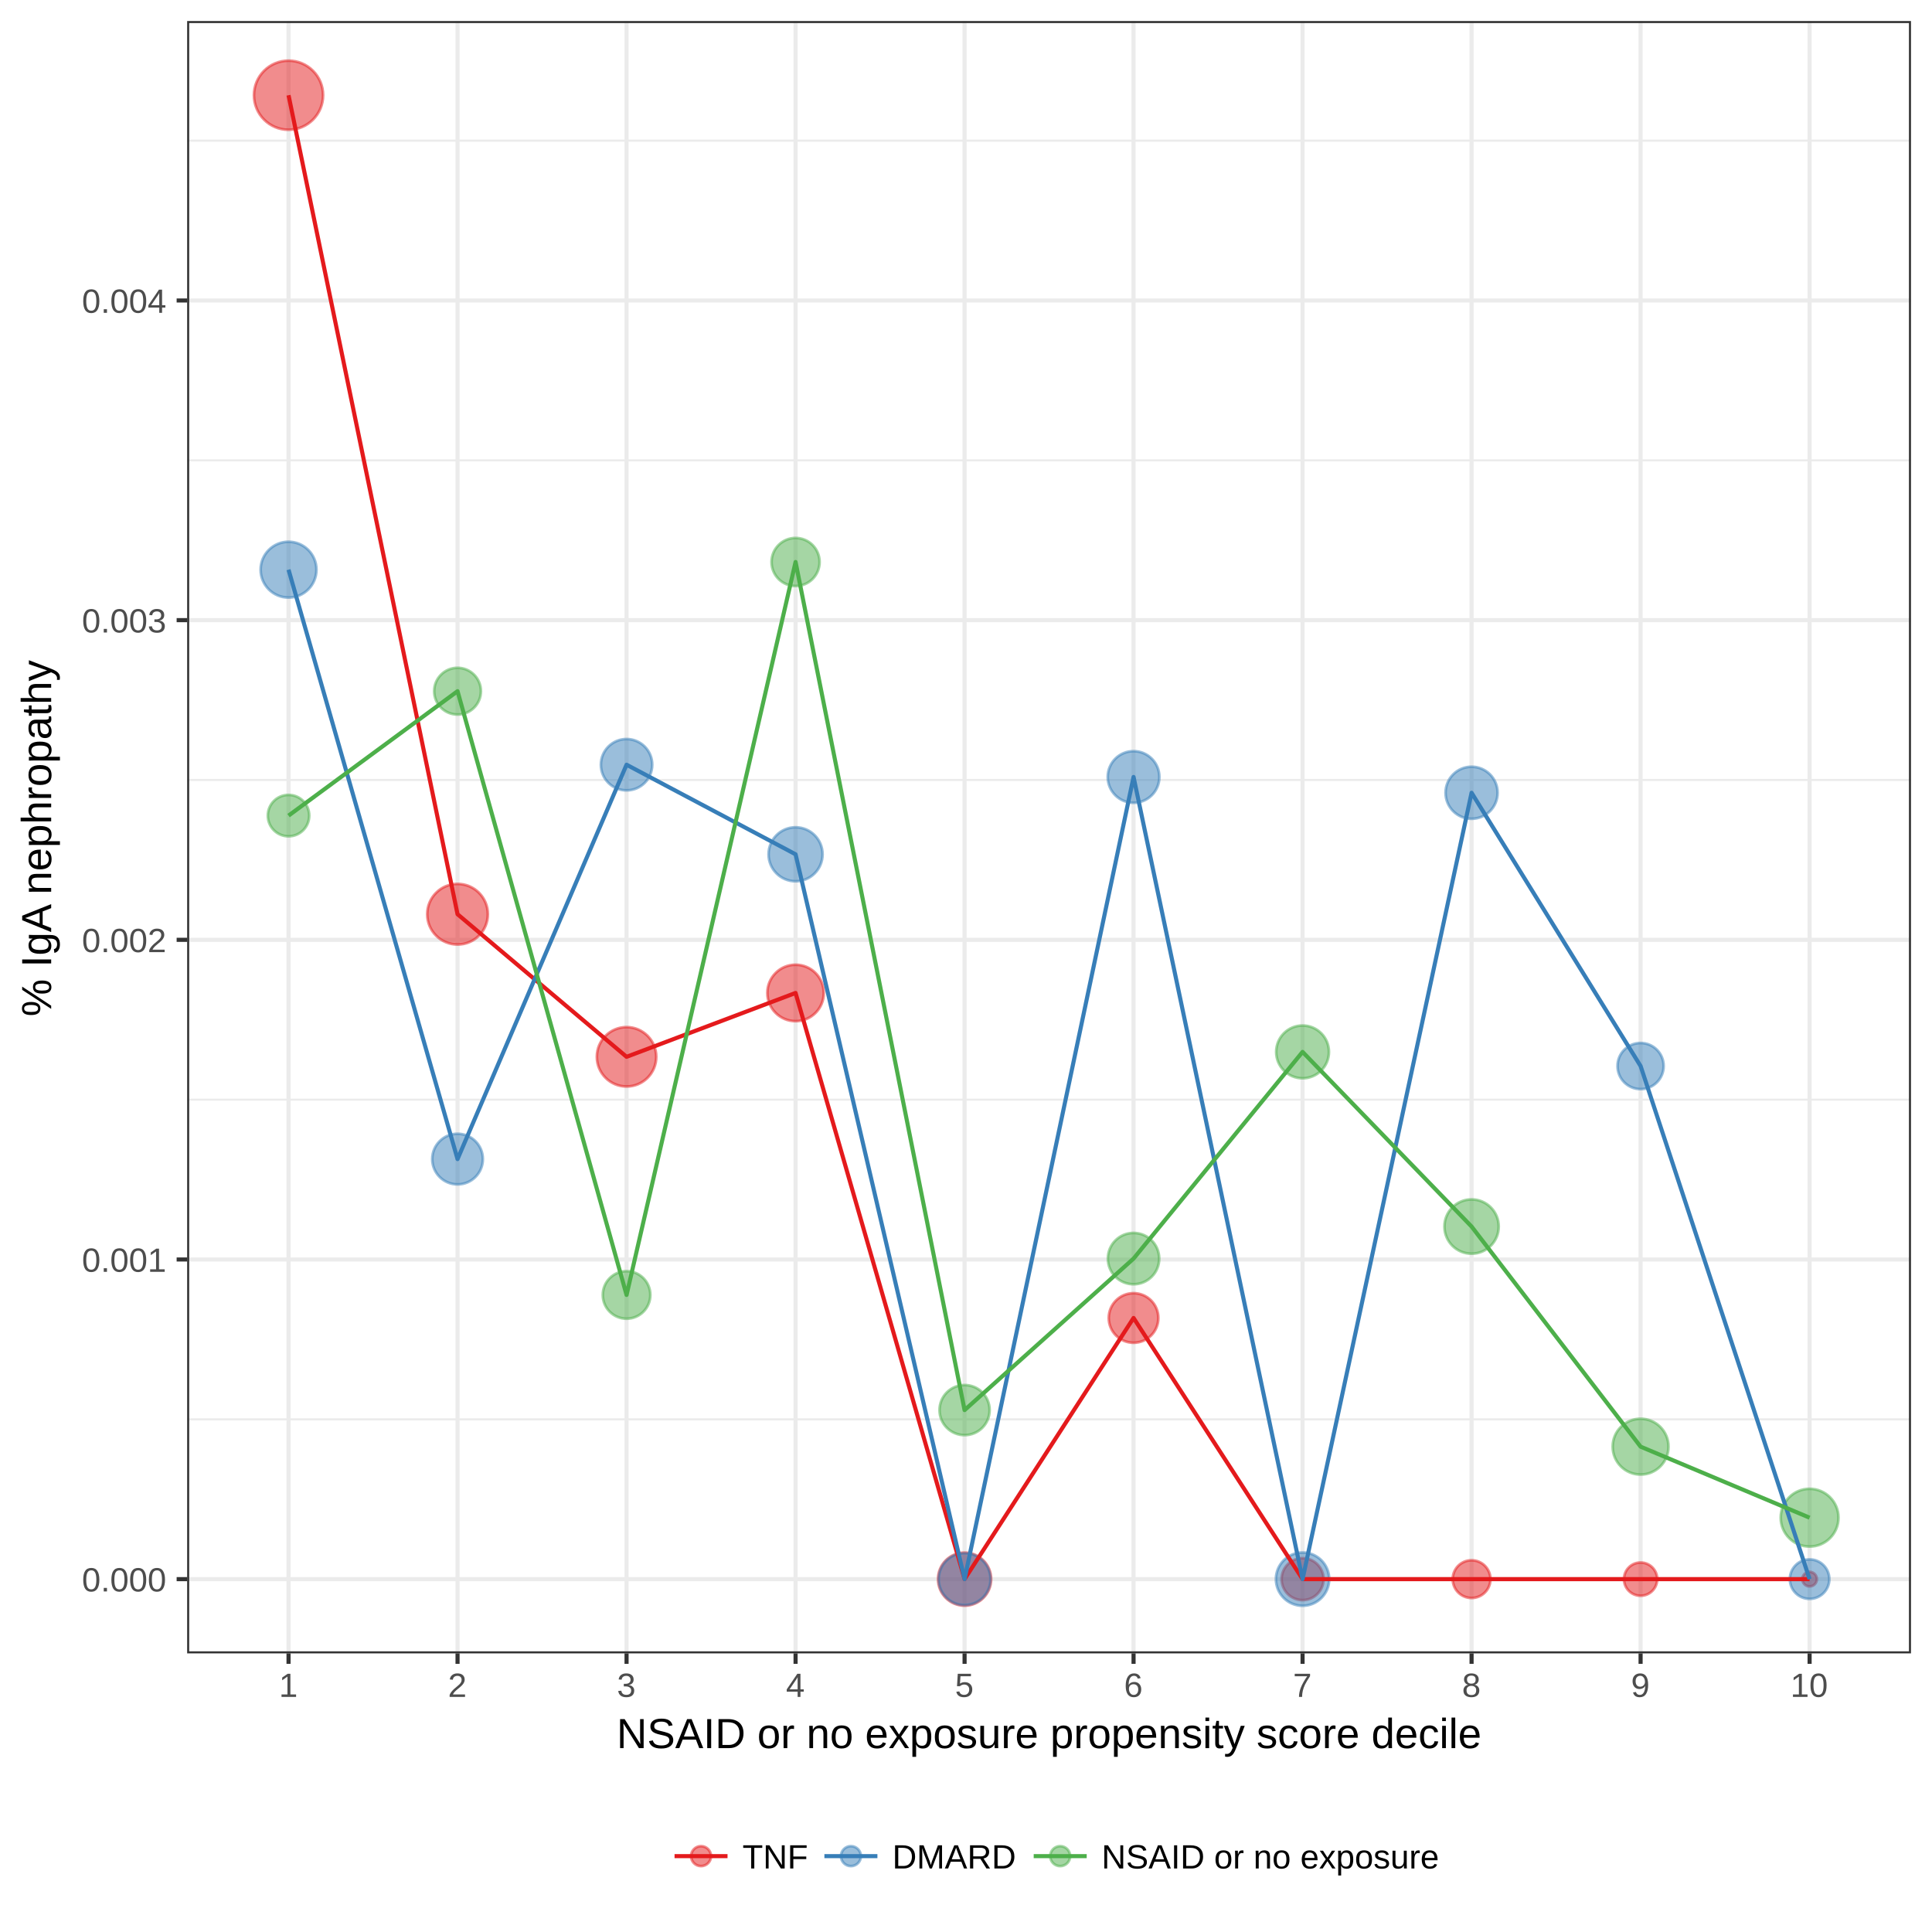
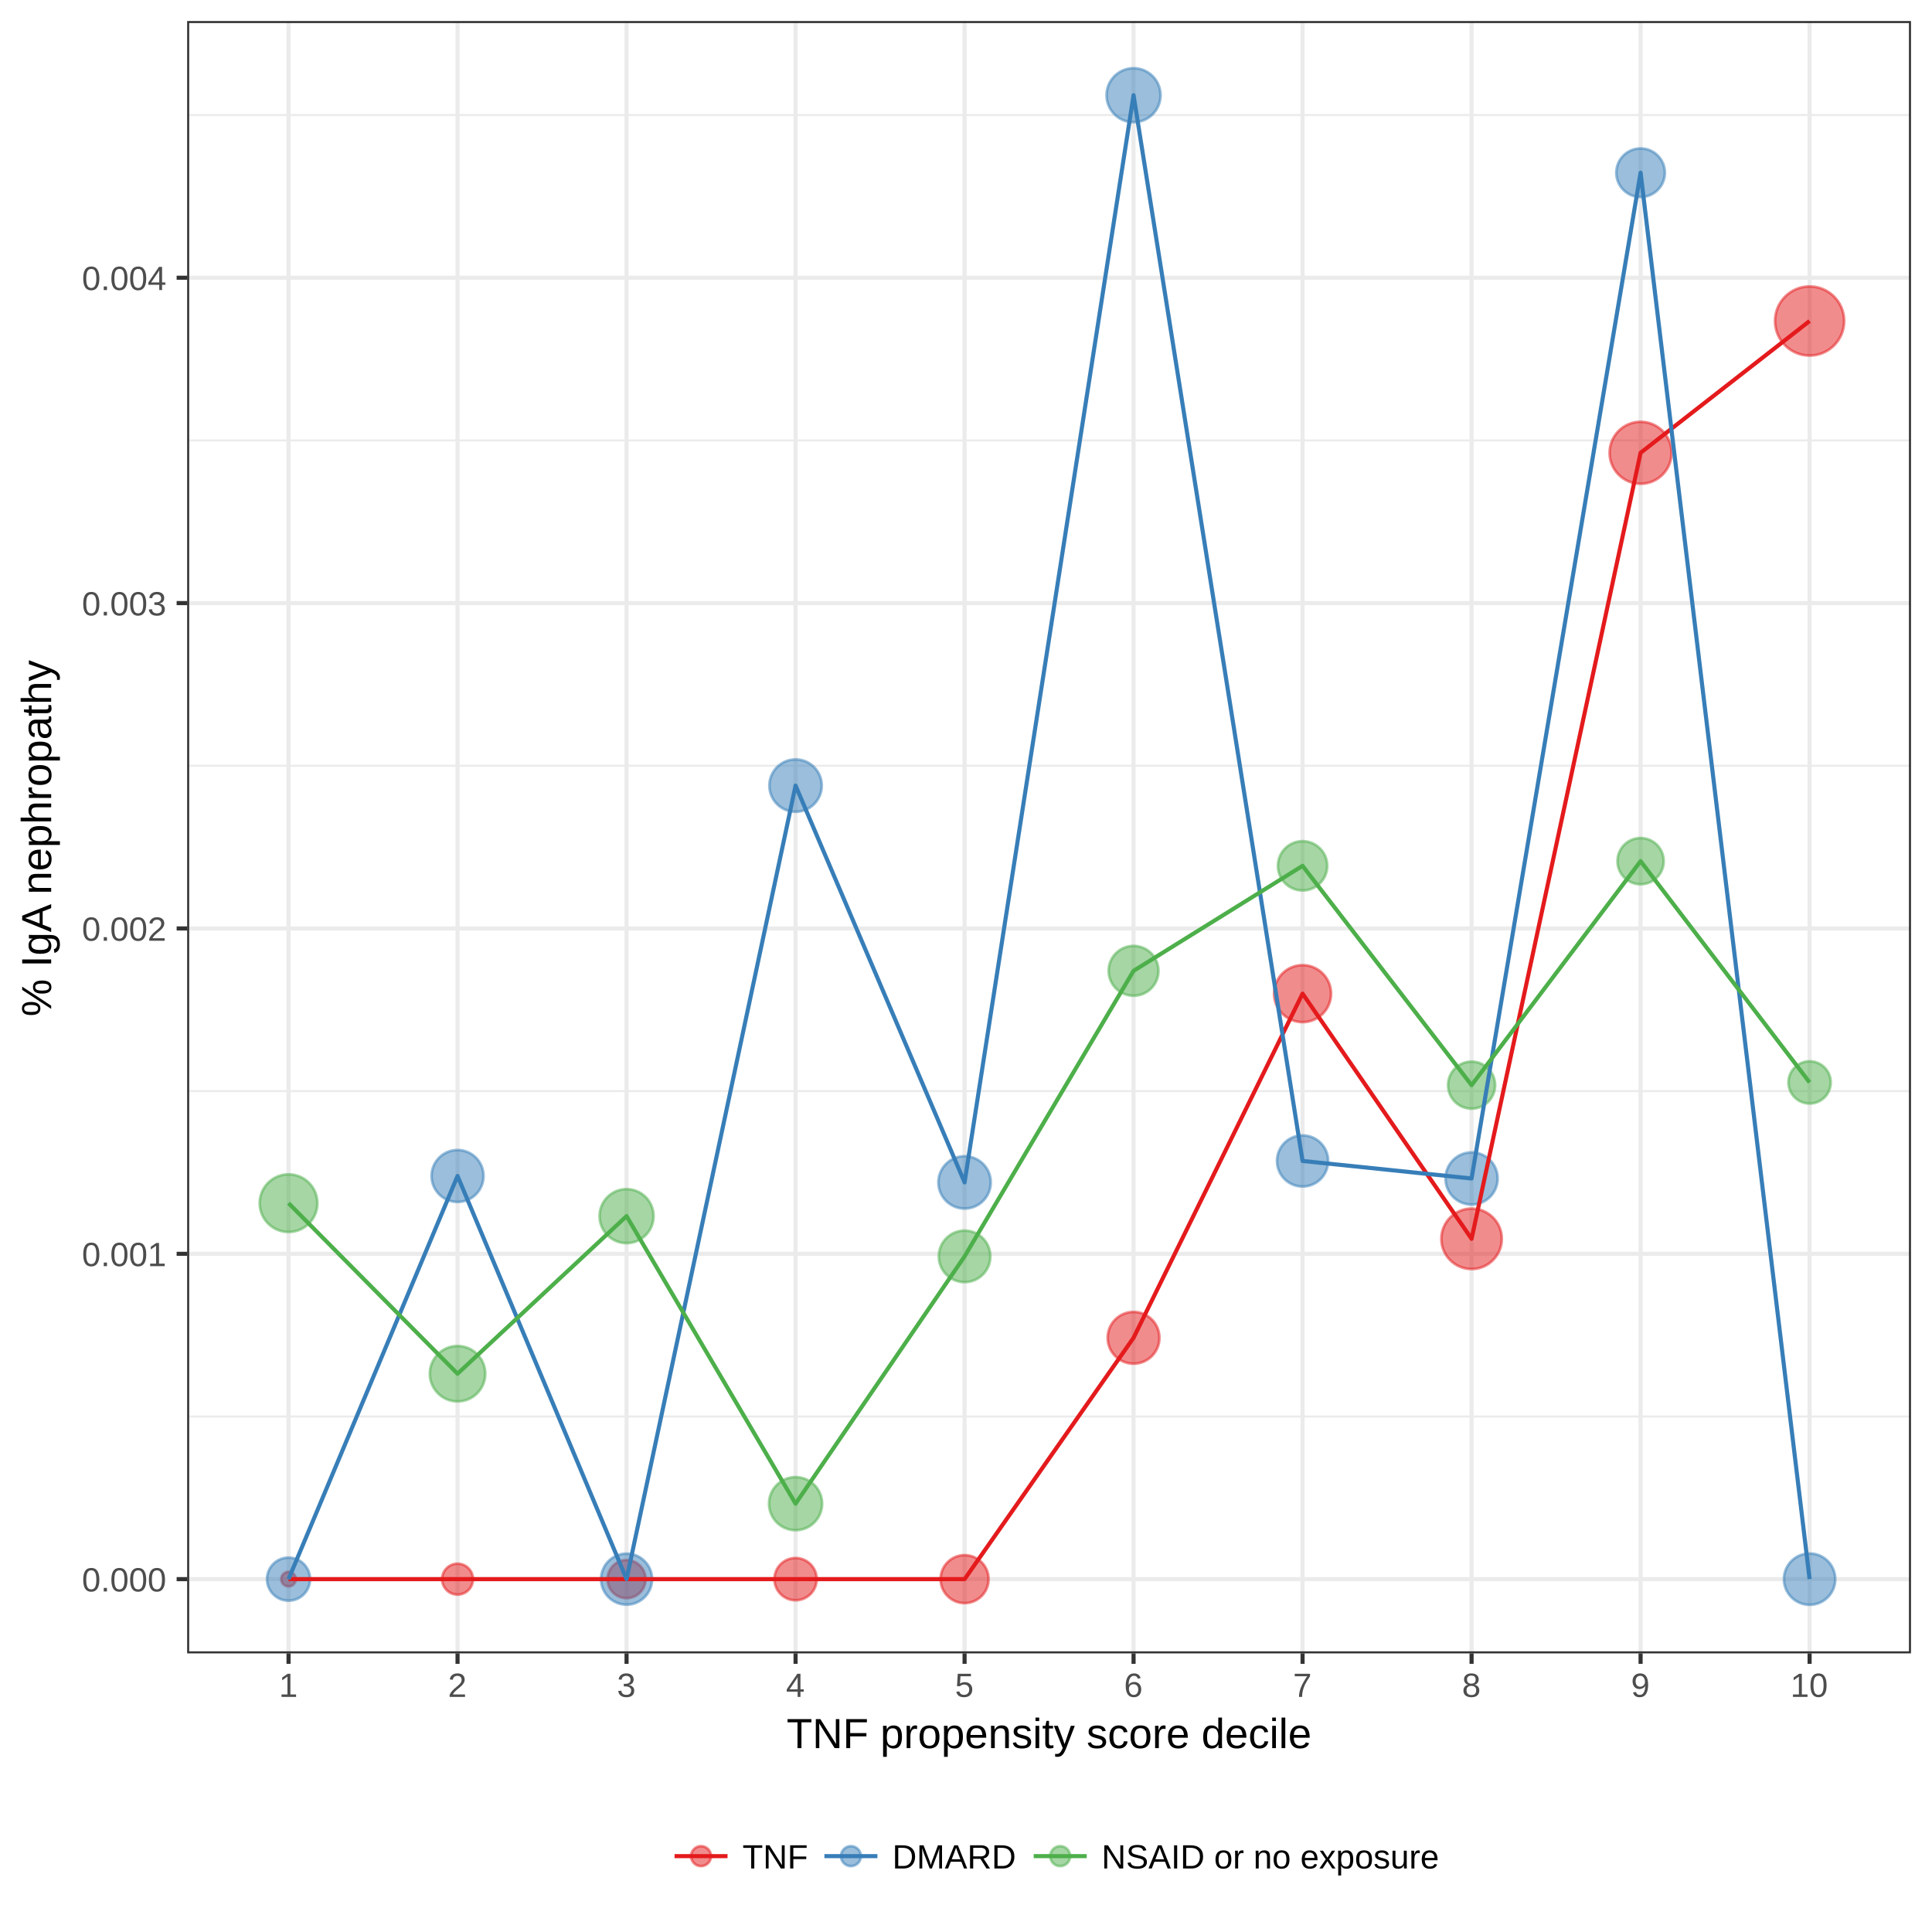
<svg xmlns="http://www.w3.org/2000/svg" viewBox="0 0 504.00 504.00">
  <defs>
    <style type="text/css">
    line, polyline, path, rect, circle {
      fill: none;
      stroke: #000000;
      stroke-linecap: round;
      stroke-linejoin: round;
      stroke-miterlimit: 10.00;
    }
  </style>
  </defs>
  <rect width="100%" height="100%" style="stroke: none; fill: #FFFFFF;" />
  <rect x="0.00" y="-0.00" width="504.00" height="504.00" style="stroke-width: 1.07; stroke: #FFFFFF; fill: #FFFFFF;" />
  <defs>
    <clipPath id="cpNDguODE4Nnw0OTguNTIxfDQzMS4zMDl8NS40Nzk0NQ==">
      <rect x="48.82" y="5.48" width="449.70" height="425.83" />
    </clipPath>
  </defs>
  <rect x="48.82" y="5.48" width="449.70" height="425.83" style="stroke-width: 1.07; stroke: none; fill: #FFFFFF;" clip-path="url(#cpNDguODE4Nnw0OTguNTIxfDQzMS4zMDl8NS40Nzk0NQ==)" />
-   <polyline points="48.82,370.26 498.52,370.26 " style="stroke-width: 0.53; stroke: #EBEBEB; stroke-linecap: butt;" clip-path="url(#cpNDguODE4Nnw0OTguNTIxfDQzMS4zMDl8NS40Nzk0NQ==)" />
-   <polyline points="48.82,286.87 498.52,286.87 " style="stroke-width: 0.53; stroke: #EBEBEB; stroke-linecap: butt;" clip-path="url(#cpNDguODE4Nnw0OTguNTIxfDQzMS4zMDl8NS40Nzk0NQ==)" />
-   <polyline points="48.82,203.47 498.52,203.47 " style="stroke-width: 0.53; stroke: #EBEBEB; stroke-linecap: butt;" clip-path="url(#cpNDguODE4Nnw0OTguNTIxfDQzMS4zMDl8NS40Nzk0NQ==)" />
-   <polyline points="48.82,120.08 498.52,120.08 " style="stroke-width: 0.53; stroke: #EBEBEB; stroke-linecap: butt;" clip-path="url(#cpNDguODE4Nnw0OTguNTIxfDQzMS4zMDl8NS40Nzk0NQ==)" />
-   <polyline points="48.82,36.69 498.52,36.69 " style="stroke-width: 0.53; stroke: #EBEBEB; stroke-linecap: butt;" clip-path="url(#cpNDguODE4Nnw0OTguNTIxfDQzMS4zMDl8NS40Nzk0NQ==)" />
+   <polyline points="48.82,369.52 498.52,369.52 " style="stroke-width: 0.53; stroke: #EBEBEB; stroke-linecap: butt;" clip-path="url(#cpNDguODE4Nnw0OTguNTIxfDQzMS4zMDl8NS40Nzk0NQ==)" />
+   <polyline points="48.82,284.64 498.52,284.64 " style="stroke-width: 0.53; stroke: #EBEBEB; stroke-linecap: butt;" clip-path="url(#cpNDguODE4Nnw0OTguNTIxfDQzMS4zMDl8NS40Nzk0NQ==)" />
+   <polyline points="48.82,199.76 498.52,199.76 " style="stroke-width: 0.53; stroke: #EBEBEB; stroke-linecap: butt;" clip-path="url(#cpNDguODE4Nnw0OTguNTIxfDQzMS4zMDl8NS40Nzk0NQ==)" />
+   <polyline points="48.82,114.89 498.52,114.89 " style="stroke-width: 0.53; stroke: #EBEBEB; stroke-linecap: butt;" clip-path="url(#cpNDguODE4Nnw0OTguNTIxfDQzMS4zMDl8NS40Nzk0NQ==)" />
+   <polyline points="48.82,30.01 498.52,30.01 " style="stroke-width: 0.53; stroke: #EBEBEB; stroke-linecap: butt;" clip-path="url(#cpNDguODE4Nnw0OTguNTIxfDQzMS4zMDl8NS40Nzk0NQ==)" />
  <polyline points="48.82,411.95 498.52,411.95 " style="stroke-width: 1.07; stroke: #EBEBEB; stroke-linecap: butt;" clip-path="url(#cpNDguODE4Nnw0OTguNTIxfDQzMS4zMDl8NS40Nzk0NQ==)" />
-   <polyline points="48.82,328.56 498.52,328.56 " style="stroke-width: 1.07; stroke: #EBEBEB; stroke-linecap: butt;" clip-path="url(#cpNDguODE4Nnw0OTguNTIxfDQzMS4zMDl8NS40Nzk0NQ==)" />
-   <polyline points="48.82,245.17 498.52,245.17 " style="stroke-width: 1.07; stroke: #EBEBEB; stroke-linecap: butt;" clip-path="url(#cpNDguODE4Nnw0OTguNTIxfDQzMS4zMDl8NS40Nzk0NQ==)" />
-   <polyline points="48.82,161.78 498.52,161.78 " style="stroke-width: 1.07; stroke: #EBEBEB; stroke-linecap: butt;" clip-path="url(#cpNDguODE4Nnw0OTguNTIxfDQzMS4zMDl8NS40Nzk0NQ==)" />
-   <polyline points="48.82,78.39 498.52,78.39 " style="stroke-width: 1.07; stroke: #EBEBEB; stroke-linecap: butt;" clip-path="url(#cpNDguODE4Nnw0OTguNTIxfDQzMS4zMDl8NS40Nzk0NQ==)" />
+   <polyline points="48.82,327.08 498.52,327.08 " style="stroke-width: 1.07; stroke: #EBEBEB; stroke-linecap: butt;" clip-path="url(#cpNDguODE4Nnw0OTguNTIxfDQzMS4zMDl8NS40Nzk0NQ==)" />
+   <polyline points="48.82,242.20 498.52,242.20 " style="stroke-width: 1.07; stroke: #EBEBEB; stroke-linecap: butt;" clip-path="url(#cpNDguODE4Nnw0OTguNTIxfDQzMS4zMDl8NS40Nzk0NQ==)" />
+   <polyline points="48.82,157.33 498.52,157.33 " style="stroke-width: 1.07; stroke: #EBEBEB; stroke-linecap: butt;" clip-path="url(#cpNDguODE4Nnw0OTguNTIxfDQzMS4zMDl8NS40Nzk0NQ==)" />
+   <polyline points="48.82,72.45 498.52,72.45 " style="stroke-width: 1.07; stroke: #EBEBEB; stroke-linecap: butt;" clip-path="url(#cpNDguODE4Nnw0OTguNTIxfDQzMS4zMDl8NS40Nzk0NQ==)" />
  <polyline points="75.27,431.31 75.27,5.48 " style="stroke-width: 1.07; stroke: #EBEBEB; stroke-linecap: butt;" clip-path="url(#cpNDguODE4Nnw0OTguNTIxfDQzMS4zMDl8NS40Nzk0NQ==)" />
  <polyline points="119.36,431.31 119.36,5.48 " style="stroke-width: 1.07; stroke: #EBEBEB; stroke-linecap: butt;" clip-path="url(#cpNDguODE4Nnw0OTguNTIxfDQzMS4zMDl8NS40Nzk0NQ==)" />
  <polyline points="163.45,431.31 163.45,5.48 " style="stroke-width: 1.07; stroke: #EBEBEB; stroke-linecap: butt;" clip-path="url(#cpNDguODE4Nnw0OTguNTIxfDQzMS4zMDl8NS40Nzk0NQ==)" />
  <polyline points="207.54,431.31 207.54,5.48 " style="stroke-width: 1.07; stroke: #EBEBEB; stroke-linecap: butt;" clip-path="url(#cpNDguODE4Nnw0OTguNTIxfDQzMS4zMDl8NS40Nzk0NQ==)" />
  <polyline points="251.63,431.31 251.63,5.48 " style="stroke-width: 1.07; stroke: #EBEBEB; stroke-linecap: butt;" clip-path="url(#cpNDguODE4Nnw0OTguNTIxfDQzMS4zMDl8NS40Nzk0NQ==)" />
  <polyline points="295.71,431.31 295.71,5.48 " style="stroke-width: 1.07; stroke: #EBEBEB; stroke-linecap: butt;" clip-path="url(#cpNDguODE4Nnw0OTguNTIxfDQzMS4zMDl8NS40Nzk0NQ==)" />
  <polyline points="339.80,431.31 339.80,5.48 " style="stroke-width: 1.07; stroke: #EBEBEB; stroke-linecap: butt;" clip-path="url(#cpNDguODE4Nnw0OTguNTIxfDQzMS4zMDl8NS40Nzk0NQ==)" />
  <polyline points="383.89,431.31 383.89,5.48 " style="stroke-width: 1.07; stroke: #EBEBEB; stroke-linecap: butt;" clip-path="url(#cpNDguODE4Nnw0OTguNTIxfDQzMS4zMDl8NS40Nzk0NQ==)" />
  <polyline points="427.98,431.31 427.98,5.48 " style="stroke-width: 1.07; stroke: #EBEBEB; stroke-linecap: butt;" clip-path="url(#cpNDguODE4Nnw0OTguNTIxfDQzMS4zMDl8NS40Nzk0NQ==)" />
  <polyline points="472.07,431.31 472.07,5.48 " style="stroke-width: 1.07; stroke: #EBEBEB; stroke-linecap: butt;" clip-path="url(#cpNDguODE4Nnw0OTguNTIxfDQzMS4zMDl8NS40Nzk0NQ==)" />
-   <circle cx="75.27" cy="24.84" r="6.76pt" style="stroke-width: 0.71; stroke: #E41A1C; stroke-opacity: 0.50; fill: #E41A1C; fill-opacity: 0.50;" clip-path="url(#cpNDguODE4Nnw0OTguNTIxfDQzMS4zMDl8NS40Nzk0NQ==)" />
-   <circle cx="119.36" cy="238.49" r="5.93pt" style="stroke-width: 0.71; stroke: #E41A1C; stroke-opacity: 0.50; fill: #E41A1C; fill-opacity: 0.50;" clip-path="url(#cpNDguODE4Nnw0OTguNTIxfDQzMS4zMDl8NS40Nzk0NQ==)" />
-   <circle cx="163.45" cy="275.69" r="5.81pt" style="stroke-width: 0.71; stroke: #E41A1C; stroke-opacity: 0.50; fill: #E41A1C; fill-opacity: 0.50;" clip-path="url(#cpNDguODE4Nnw0OTguNTIxfDQzMS4zMDl8NS40Nzk0NQ==)" />
-   <circle cx="207.54" cy="259.03" r="5.52pt" style="stroke-width: 0.71; stroke: #E41A1C; stroke-opacity: 0.50; fill: #E41A1C; fill-opacity: 0.50;" clip-path="url(#cpNDguODE4Nnw0OTguNTIxfDQzMS4zMDl8NS40Nzk0NQ==)" />
-   <circle cx="251.63" cy="411.95" r="5.19pt" style="stroke-width: 0.71; stroke: #E41A1C; stroke-opacity: 0.50; fill: #E41A1C; fill-opacity: 0.50;" clip-path="url(#cpNDguODE4Nnw0OTguNTIxfDQzMS4zMDl8NS40Nzk0NQ==)" />
-   <circle cx="295.71" cy="343.82" r="4.85pt" style="stroke-width: 0.71; stroke: #E41A1C; stroke-opacity: 0.50; fill: #E41A1C; fill-opacity: 0.50;" clip-path="url(#cpNDguODE4Nnw0OTguNTIxfDQzMS4zMDl8NS40Nzk0NQ==)" />
-   <circle cx="339.80" cy="411.95" r="4.10pt" style="stroke-width: 0.71; stroke: #E41A1C; stroke-opacity: 0.50; fill: #E41A1C; fill-opacity: 0.50;" clip-path="url(#cpNDguODE4Nnw0OTguNTIxfDQzMS4zMDl8NS40Nzk0NQ==)" />
-   <circle cx="383.89" cy="411.95" r="3.69pt" style="stroke-width: 0.71; stroke: #E41A1C; stroke-opacity: 0.50; fill: #E41A1C; fill-opacity: 0.50;" clip-path="url(#cpNDguODE4Nnw0OTguNTIxfDQzMS4zMDl8NS40Nzk0NQ==)" />
-   <circle cx="427.98" cy="411.95" r="3.25pt" style="stroke-width: 0.71; stroke: #E41A1C; stroke-opacity: 0.50; fill: #E41A1C; fill-opacity: 0.50;" clip-path="url(#cpNDguODE4Nnw0OTguNTIxfDQzMS4zMDl8NS40Nzk0NQ==)" />
-   <circle cx="472.07" cy="411.95" r="1.42pt" style="stroke-width: 0.71; stroke: #E41A1C; stroke-opacity: 0.50; fill: #E41A1C; fill-opacity: 0.50;" clip-path="url(#cpNDguODE4Nnw0OTguNTIxfDQzMS4zMDl8NS40Nzk0NQ==)" />
-   <circle cx="75.27" cy="148.61" r="5.46pt" style="stroke-width: 0.71; stroke: #377EB8; stroke-opacity: 0.50; fill: #377EB8; fill-opacity: 0.50;" clip-path="url(#cpNDguODE4Nnw0OTguNTIxfDQzMS4zMDl8NS40Nzk0NQ==)" />
-   <circle cx="119.36" cy="302.37" r="4.95pt" style="stroke-width: 0.71; stroke: #377EB8; stroke-opacity: 0.50; fill: #377EB8; fill-opacity: 0.50;" clip-path="url(#cpNDguODE4Nnw0OTguNTIxfDQzMS4zMDl8NS40Nzk0NQ==)" />
-   <circle cx="163.45" cy="199.49" r="5.02pt" style="stroke-width: 0.71; stroke: #377EB8; stroke-opacity: 0.50; fill: #377EB8; fill-opacity: 0.50;" clip-path="url(#cpNDguODE4Nnw0OTguNTIxfDQzMS4zMDl8NS40Nzk0NQ==)" />
-   <circle cx="207.54" cy="222.86" r="5.28pt" style="stroke-width: 0.71; stroke: #377EB8; stroke-opacity: 0.50; fill: #377EB8; fill-opacity: 0.50;" clip-path="url(#cpNDguODE4Nnw0OTguNTIxfDQzMS4zMDl8NS40Nzk0NQ==)" />
-   <circle cx="251.63" cy="411.95" r="5.06pt" style="stroke-width: 0.71; stroke: #377EB8; stroke-opacity: 0.50; fill: #377EB8; fill-opacity: 0.50;" clip-path="url(#cpNDguODE4Nnw0OTguNTIxfDQzMS4zMDl8NS40Nzk0NQ==)" />
-   <circle cx="295.71" cy="202.69" r="5.05pt" style="stroke-width: 0.71; stroke: #377EB8; stroke-opacity: 0.50; fill: #377EB8; fill-opacity: 0.50;" clip-path="url(#cpNDguODE4Nnw0OTguNTIxfDQzMS4zMDl8NS40Nzk0NQ==)" />
-   <circle cx="339.80" cy="411.95" r="5.21pt" style="stroke-width: 0.71; stroke: #377EB8; stroke-opacity: 0.50; fill: #377EB8; fill-opacity: 0.50;" clip-path="url(#cpNDguODE4Nnw0OTguNTIxfDQzMS4zMDl8NS40Nzk0NQ==)" />
-   <circle cx="383.89" cy="206.81" r="5.09pt" style="stroke-width: 0.71; stroke: #377EB8; stroke-opacity: 0.50; fill: #377EB8; fill-opacity: 0.50;" clip-path="url(#cpNDguODE4Nnw0OTguNTIxfDQzMS4zMDl8NS40Nzk0NQ==)" />
-   <circle cx="427.98" cy="278.10" r="4.51pt" style="stroke-width: 0.71; stroke: #377EB8; stroke-opacity: 0.50; fill: #377EB8; fill-opacity: 0.50;" clip-path="url(#cpNDguODE4Nnw0OTguNTIxfDQzMS4zMDl8NS40Nzk0NQ==)" />
-   <circle cx="472.07" cy="411.95" r="3.86pt" style="stroke-width: 0.71; stroke: #377EB8; stroke-opacity: 0.50; fill: #377EB8; fill-opacity: 0.50;" clip-path="url(#cpNDguODE4Nnw0OTguNTIxfDQzMS4zMDl8NS40Nzk0NQ==)" />
-   <circle cx="75.27" cy="212.77" r="4.05pt" style="stroke-width: 0.71; stroke: #4DAF4A; stroke-opacity: 0.50; fill: #4DAF4A; fill-opacity: 0.50;" clip-path="url(#cpNDguODE4Nnw0OTguNTIxfDQzMS4zMDl8NS40Nzk0NQ==)" />
-   <circle cx="119.36" cy="180.31" r="4.57pt" style="stroke-width: 0.71; stroke: #4DAF4A; stroke-opacity: 0.50; fill: #4DAF4A; fill-opacity: 0.50;" clip-path="url(#cpNDguODE4Nnw0OTguNTIxfDQzMS4zMDl8NS40Nzk0NQ==)" />
-   <circle cx="163.45" cy="337.81" r="4.65pt" style="stroke-width: 0.71; stroke: #4DAF4A; stroke-opacity: 0.50; fill: #4DAF4A; fill-opacity: 0.50;" clip-path="url(#cpNDguODE4Nnw0OTguNTIxfDQzMS4zMDl8NS40Nzk0NQ==)" />
-   <circle cx="207.54" cy="146.61" r="4.70pt" style="stroke-width: 0.71; stroke: #4DAF4A; stroke-opacity: 0.50; fill: #4DAF4A; fill-opacity: 0.50;" clip-path="url(#cpNDguODE4Nnw0OTguNTIxfDQzMS4zMDl8NS40Nzk0NQ==)" />
-   <circle cx="251.63" cy="367.85" r="4.90pt" style="stroke-width: 0.71; stroke: #4DAF4A; stroke-opacity: 0.50; fill: #4DAF4A; fill-opacity: 0.50;" clip-path="url(#cpNDguODE4Nnw0OTguNTIxfDQzMS4zMDl8NS40Nzk0NQ==)" />
-   <circle cx="295.71" cy="328.33" r="5.02pt" style="stroke-width: 0.71; stroke: #4DAF4A; stroke-opacity: 0.50; fill: #4DAF4A; fill-opacity: 0.50;" clip-path="url(#cpNDguODE4Nnw0OTguNTIxfDQzMS4zMDl8NS40Nzk0NQ==)" />
-   <circle cx="339.80" cy="274.41" r="5.16pt" style="stroke-width: 0.71; stroke: #4DAF4A; stroke-opacity: 0.50; fill: #4DAF4A; fill-opacity: 0.50;" clip-path="url(#cpNDguODE4Nnw0OTguNTIxfDQzMS4zMDl8NS40Nzk0NQ==)" />
-   <circle cx="383.89" cy="319.97" r="5.31pt" style="stroke-width: 0.71; stroke: #4DAF4A; stroke-opacity: 0.50; fill: #4DAF4A; fill-opacity: 0.50;" clip-path="url(#cpNDguODE4Nnw0OTguNTIxfDQzMS4zMDl8NS40Nzk0NQ==)" />
-   <circle cx="427.98" cy="377.39" r="5.46pt" style="stroke-width: 0.71; stroke: #4DAF4A; stroke-opacity: 0.50; fill: #4DAF4A; fill-opacity: 0.50;" clip-path="url(#cpNDguODE4Nnw0OTguNTIxfDQzMS4zMDl8NS40Nzk0NQ==)" />
-   <circle cx="472.07" cy="395.92" r="5.65pt" style="stroke-width: 0.71; stroke: #4DAF4A; stroke-opacity: 0.50; fill: #4DAF4A; fill-opacity: 0.50;" clip-path="url(#cpNDguODE4Nnw0OTguNTIxfDQzMS4zMDl8NS40Nzk0NQ==)" />
-   <polyline points="75.27,24.84 119.36,238.49 163.45,275.69 207.54,259.03 251.63,411.95 295.71,343.82 339.80,411.95 383.89,411.95 427.98,411.95 472.07,411.95 " style="stroke-width: 1.07; stroke: #E41A1C; stroke-linecap: butt;" clip-path="url(#cpNDguODE4Nnw0OTguNTIxfDQzMS4zMDl8NS40Nzk0NQ==)" />
-   <polyline points="75.27,148.61 119.36,302.37 163.45,199.49 207.54,222.86 251.63,411.95 295.71,202.69 339.80,411.95 383.89,206.81 427.98,278.10 472.07,411.95 " style="stroke-width: 1.07; stroke: #377EB8; stroke-linecap: butt;" clip-path="url(#cpNDguODE4Nnw0OTguNTIxfDQzMS4zMDl8NS40Nzk0NQ==)" />
-   <polyline points="75.27,212.77 119.36,180.31 163.45,337.81 207.54,146.61 251.63,367.85 295.71,328.33 339.80,274.41 383.89,319.97 427.98,377.39 472.07,395.92 " style="stroke-width: 1.07; stroke: #4DAF4A; stroke-linecap: butt;" clip-path="url(#cpNDguODE4Nnw0OTguNTIxfDQzMS4zMDl8NS40Nzk0NQ==)" />
+   <circle cx="75.27" cy="411.95" r="1.42pt" style="stroke-width: 0.71; stroke: #E41A1C; stroke-opacity: 0.50; fill: #E41A1C; fill-opacity: 0.50;" clip-path="url(#cpNDguODE4Nnw0OTguNTIxfDQzMS4zMDl8NS40Nzk0NQ==)" />
+   <circle cx="119.36" cy="411.95" r="3.02pt" style="stroke-width: 0.71; stroke: #E41A1C; stroke-opacity: 0.50; fill: #E41A1C; fill-opacity: 0.50;" clip-path="url(#cpNDguODE4Nnw0OTguNTIxfDQzMS4zMDl8NS40Nzk0NQ==)" />
+   <circle cx="163.45" cy="411.95" r="3.72pt" style="stroke-width: 0.71; stroke: #E41A1C; stroke-opacity: 0.50; fill: #E41A1C; fill-opacity: 0.50;" clip-path="url(#cpNDguODE4Nnw0OTguNTIxfDQzMS4zMDl8NS40Nzk0NQ==)" />
+   <circle cx="207.54" cy="411.95" r="4.13pt" style="stroke-width: 0.71; stroke: #E41A1C; stroke-opacity: 0.50; fill: #E41A1C; fill-opacity: 0.50;" clip-path="url(#cpNDguODE4Nnw0OTguNTIxfDQzMS4zMDl8NS40Nzk0NQ==)" />
+   <circle cx="251.63" cy="411.95" r="4.69pt" style="stroke-width: 0.71; stroke: #E41A1C; stroke-opacity: 0.50; fill: #E41A1C; fill-opacity: 0.50;" clip-path="url(#cpNDguODE4Nnw0OTguNTIxfDQzMS4zMDl8NS40Nzk0NQ==)" />
+   <circle cx="295.71" cy="348.99" r="5.06pt" style="stroke-width: 0.71; stroke: #E41A1C; stroke-opacity: 0.50; fill: #E41A1C; fill-opacity: 0.50;" clip-path="url(#cpNDguODE4Nnw0OTguNTIxfDQzMS4zMDl8NS40Nzk0NQ==)" />
+   <circle cx="339.80" cy="259.21" r="5.57pt" style="stroke-width: 0.71; stroke: #E41A1C; stroke-opacity: 0.50; fill: #E41A1C; fill-opacity: 0.50;" clip-path="url(#cpNDguODE4Nnw0OTguNTIxfDQzMS4zMDl8NS40Nzk0NQ==)" />
+   <circle cx="383.89" cy="323.17" r="5.91pt" style="stroke-width: 0.71; stroke: #E41A1C; stroke-opacity: 0.50; fill: #E41A1C; fill-opacity: 0.50;" clip-path="url(#cpNDguODE4Nnw0OTguNTIxfDQzMS4zMDl8NS40Nzk0NQ==)" />
+   <circle cx="427.98" cy="118.12" r="6.06pt" style="stroke-width: 0.71; stroke: #E41A1C; stroke-opacity: 0.50; fill: #E41A1C; fill-opacity: 0.50;" clip-path="url(#cpNDguODE4Nnw0OTguNTIxfDQzMS4zMDl8NS40Nzk0NQ==)" />
+   <circle cx="472.07" cy="83.74" r="6.76pt" style="stroke-width: 0.71; stroke: #E41A1C; stroke-opacity: 0.50; fill: #E41A1C; fill-opacity: 0.50;" clip-path="url(#cpNDguODE4Nnw0OTguNTIxfDQzMS4zMDl8NS40Nzk0NQ==)" />
+   <circle cx="75.27" cy="411.95" r="4.21pt" style="stroke-width: 0.71; stroke: #377EB8; stroke-opacity: 0.50; fill: #377EB8; fill-opacity: 0.50;" clip-path="url(#cpNDguODE4Nnw0OTguNTIxfDQzMS4zMDl8NS40Nzk0NQ==)" />
+   <circle cx="119.36" cy="306.78" r="5.08pt" style="stroke-width: 0.71; stroke: #377EB8; stroke-opacity: 0.50; fill: #377EB8; fill-opacity: 0.50;" clip-path="url(#cpNDguODE4Nnw0OTguNTIxfDQzMS4zMDl8NS40Nzk0NQ==)" />
+   <circle cx="163.45" cy="411.95" r="4.99pt" style="stroke-width: 0.71; stroke: #377EB8; stroke-opacity: 0.50; fill: #377EB8; fill-opacity: 0.50;" clip-path="url(#cpNDguODE4Nnw0OTguNTIxfDQzMS4zMDl8NS40Nzk0NQ==)" />
+   <circle cx="207.54" cy="204.94" r="5.12pt" style="stroke-width: 0.71; stroke: #377EB8; stroke-opacity: 0.50; fill: #377EB8; fill-opacity: 0.50;" clip-path="url(#cpNDguODE4Nnw0OTguNTIxfDQzMS4zMDl8NS40Nzk0NQ==)" />
+   <circle cx="251.63" cy="308.45" r="5.12pt" style="stroke-width: 0.71; stroke: #377EB8; stroke-opacity: 0.50; fill: #377EB8; fill-opacity: 0.50;" clip-path="url(#cpNDguODE4Nnw0OTguNTIxfDQzMS4zMDl8NS40Nzk0NQ==)" />
+   <circle cx="295.71" cy="24.84" r="5.28pt" style="stroke-width: 0.71; stroke: #377EB8; stroke-opacity: 0.50; fill: #377EB8; fill-opacity: 0.50;" clip-path="url(#cpNDguODE4Nnw0OTguNTIxfDQzMS4zMDl8NS40Nzk0NQ==)" />
+   <circle cx="339.80" cy="302.86" r="5.00pt" style="stroke-width: 0.71; stroke: #377EB8; stroke-opacity: 0.50; fill: #377EB8; fill-opacity: 0.50;" clip-path="url(#cpNDguODE4Nnw0OTguNTIxfDQzMS4zMDl8NS40Nzk0NQ==)" />
+   <circle cx="383.89" cy="307.43" r="5.10pt" style="stroke-width: 0.71; stroke: #377EB8; stroke-opacity: 0.50; fill: #377EB8; fill-opacity: 0.50;" clip-path="url(#cpNDguODE4Nnw0OTguNTIxfDQzMS4zMDl8NS40Nzk0NQ==)" />
+   <circle cx="427.98" cy="45.06" r="4.75pt" style="stroke-width: 0.71; stroke: #377EB8; stroke-opacity: 0.50; fill: #377EB8; fill-opacity: 0.50;" clip-path="url(#cpNDguODE4Nnw0OTguNTIxfDQzMS4zMDl8NS40Nzk0NQ==)" />
+   <circle cx="472.07" cy="411.95" r="5.02pt" style="stroke-width: 0.71; stroke: #377EB8; stroke-opacity: 0.50; fill: #377EB8; fill-opacity: 0.50;" clip-path="url(#cpNDguODE4Nnw0OTguNTIxfDQzMS4zMDl8NS40Nzk0NQ==)" />
+   <circle cx="75.27" cy="313.87" r="5.64pt" style="stroke-width: 0.71; stroke: #4DAF4A; stroke-opacity: 0.50; fill: #4DAF4A; fill-opacity: 0.50;" clip-path="url(#cpNDguODE4Nnw0OTguNTIxfDQzMS4zMDl8NS40Nzk0NQ==)" />
+   <circle cx="119.36" cy="358.36" r="5.42pt" style="stroke-width: 0.71; stroke: #4DAF4A; stroke-opacity: 0.50; fill: #4DAF4A; fill-opacity: 0.50;" clip-path="url(#cpNDguODE4Nnw0OTguNTIxfDQzMS4zMDl8NS40Nzk0NQ==)" />
+   <circle cx="163.45" cy="317.25" r="5.28pt" style="stroke-width: 0.71; stroke: #4DAF4A; stroke-opacity: 0.50; fill: #4DAF4A; fill-opacity: 0.50;" clip-path="url(#cpNDguODE4Nnw0OTguNTIxfDQzMS4zMDl8NS40Nzk0NQ==)" />
+   <circle cx="207.54" cy="392.26" r="5.19pt" style="stroke-width: 0.71; stroke: #4DAF4A; stroke-opacity: 0.50; fill: #4DAF4A; fill-opacity: 0.50;" clip-path="url(#cpNDguODE4Nnw0OTguNTIxfDQzMS4zMDl8NS40Nzk0NQ==)" />
+   <circle cx="251.63" cy="327.75" r="5.04pt" style="stroke-width: 0.71; stroke: #4DAF4A; stroke-opacity: 0.50; fill: #4DAF4A; fill-opacity: 0.50;" clip-path="url(#cpNDguODE4Nnw0OTguNTIxfDQzMS4zMDl8NS40Nzk0NQ==)" />
+   <circle cx="295.71" cy="253.26" r="4.87pt" style="stroke-width: 0.71; stroke: #4DAF4A; stroke-opacity: 0.50; fill: #4DAF4A; fill-opacity: 0.50;" clip-path="url(#cpNDguODE4Nnw0OTguNTIxfDQzMS4zMDl8NS40Nzk0NQ==)" />
+   <circle cx="339.80" cy="225.87" r="4.82pt" style="stroke-width: 0.71; stroke: #4DAF4A; stroke-opacity: 0.50; fill: #4DAF4A; fill-opacity: 0.50;" clip-path="url(#cpNDguODE4Nnw0OTguNTIxfDQzMS4zMDl8NS40Nzk0NQ==)" />
+   <circle cx="383.89" cy="283.08" r="4.60pt" style="stroke-width: 0.71; stroke: #4DAF4A; stroke-opacity: 0.50; fill: #4DAF4A; fill-opacity: 0.50;" clip-path="url(#cpNDguODE4Nnw0OTguNTIxfDQzMS4zMDl8NS40Nzk0NQ==)" />
+   <circle cx="427.98" cy="224.65" r="4.52pt" style="stroke-width: 0.71; stroke: #4DAF4A; stroke-opacity: 0.50; fill: #4DAF4A; fill-opacity: 0.50;" clip-path="url(#cpNDguODE4Nnw0OTguNTIxfDQzMS4zMDl8NS40Nzk0NQ==)" />
+   <circle cx="472.07" cy="282.37" r="4.13pt" style="stroke-width: 0.71; stroke: #4DAF4A; stroke-opacity: 0.50; fill: #4DAF4A; fill-opacity: 0.50;" clip-path="url(#cpNDguODE4Nnw0OTguNTIxfDQzMS4zMDl8NS40Nzk0NQ==)" />
+   <polyline points="75.27,411.95 119.36,411.95 163.45,411.95 207.54,411.95 251.63,411.95 295.71,348.99 339.80,259.21 383.89,323.17 427.98,118.12 472.07,83.74 " style="stroke-width: 1.07; stroke: #E41A1C; stroke-linecap: butt;" clip-path="url(#cpNDguODE4Nnw0OTguNTIxfDQzMS4zMDl8NS40Nzk0NQ==)" />
+   <polyline points="75.27,411.95 119.36,306.78 163.45,411.95 207.54,204.94 251.63,308.45 295.71,24.84 339.80,302.86 383.89,307.43 427.98,45.06 472.07,411.95 " style="stroke-width: 1.07; stroke: #377EB8; stroke-linecap: butt;" clip-path="url(#cpNDguODE4Nnw0OTguNTIxfDQzMS4zMDl8NS40Nzk0NQ==)" />
+   <polyline points="75.27,313.87 119.36,358.36 163.45,317.25 207.54,392.26 251.63,327.75 295.71,253.26 339.80,225.87 383.89,283.08 427.98,224.65 472.07,282.37 " style="stroke-width: 1.07; stroke: #4DAF4A; stroke-linecap: butt;" clip-path="url(#cpNDguODE4Nnw0OTguNTIxfDQzMS4zMDl8NS40Nzk0NQ==)" />
  <rect x="48.82" y="5.48" width="449.70" height="425.83" style="stroke-width: 1.07; stroke: #333333;" clip-path="url(#cpNDguODE4Nnw0OTguNTIxfDQzMS4zMDl8NS40Nzk0NQ==)" />
  <defs>
    <clipPath id="cpMHw1MDR8NTA0fDA=">
      <rect x="0.00" y="0.00" width="504.00" height="504.00" />
    </clipPath>
  </defs>
  <g clip-path="url(#cpMHw1MDR8NTA0fDA=)">
    <text x="21.37" y="415.17" style="font-size: 8.80px; fill: #4D4D4D; font-family: Arial;" textLength="22.52px" lengthAdjust="spacingAndGlyphs">0.000</text>
  </g>
  <g clip-path="url(#cpMHw1MDR8NTA0fDA=)">
-     <text x="21.37" y="331.78" style="font-size: 8.80px; fill: #4D4D4D; font-family: Arial;" textLength="22.52px" lengthAdjust="spacingAndGlyphs">0.001</text>
+     <text x="21.37" y="330.30" style="font-size: 8.80px; fill: #4D4D4D; font-family: Arial;" textLength="22.52px" lengthAdjust="spacingAndGlyphs">0.001</text>
  </g>
  <g clip-path="url(#cpMHw1MDR8NTA0fDA=)">
-     <text x="21.37" y="248.39" style="font-size: 8.80px; fill: #4D4D4D; font-family: Arial;" textLength="22.52px" lengthAdjust="spacingAndGlyphs">0.002</text>
+     <text x="21.37" y="245.42" style="font-size: 8.80px; fill: #4D4D4D; font-family: Arial;" textLength="22.52px" lengthAdjust="spacingAndGlyphs">0.002</text>
  </g>
  <g clip-path="url(#cpMHw1MDR8NTA0fDA=)">
-     <text x="21.37" y="165.00" style="font-size: 8.80px; fill: #4D4D4D; font-family: Arial;" textLength="22.52px" lengthAdjust="spacingAndGlyphs">0.003</text>
+     <text x="21.37" y="160.55" style="font-size: 8.80px; fill: #4D4D4D; font-family: Arial;" textLength="22.52px" lengthAdjust="spacingAndGlyphs">0.003</text>
  </g>
  <g clip-path="url(#cpMHw1MDR8NTA0fDA=)">
-     <text x="21.37" y="81.61" style="font-size: 8.80px; fill: #4D4D4D; font-family: Arial;" textLength="22.52px" lengthAdjust="spacingAndGlyphs">0.004</text>
+     <text x="21.37" y="75.67" style="font-size: 8.80px; fill: #4D4D4D; font-family: Arial;" textLength="22.52px" lengthAdjust="spacingAndGlyphs">0.004</text>
  </g>
  <polyline points="46.08,411.95 48.82,411.95 " style="stroke-width: 1.07; stroke: #333333; stroke-linecap: butt;" clip-path="url(#cpMHw1MDR8NTA0fDA=)" />
-   <polyline points="46.08,328.56 48.82,328.56 " style="stroke-width: 1.07; stroke: #333333; stroke-linecap: butt;" clip-path="url(#cpMHw1MDR8NTA0fDA=)" />
-   <polyline points="46.08,245.17 48.82,245.17 " style="stroke-width: 1.07; stroke: #333333; stroke-linecap: butt;" clip-path="url(#cpMHw1MDR8NTA0fDA=)" />
-   <polyline points="46.08,161.78 48.82,161.78 " style="stroke-width: 1.07; stroke: #333333; stroke-linecap: butt;" clip-path="url(#cpMHw1MDR8NTA0fDA=)" />
-   <polyline points="46.08,78.39 48.82,78.39 " style="stroke-width: 1.07; stroke: #333333; stroke-linecap: butt;" clip-path="url(#cpMHw1MDR8NTA0fDA=)" />
+   <polyline points="46.08,327.08 48.82,327.08 " style="stroke-width: 1.07; stroke: #333333; stroke-linecap: butt;" clip-path="url(#cpMHw1MDR8NTA0fDA=)" />
+   <polyline points="46.08,242.20 48.82,242.20 " style="stroke-width: 1.07; stroke: #333333; stroke-linecap: butt;" clip-path="url(#cpMHw1MDR8NTA0fDA=)" />
+   <polyline points="46.08,157.33 48.82,157.33 " style="stroke-width: 1.07; stroke: #333333; stroke-linecap: butt;" clip-path="url(#cpMHw1MDR8NTA0fDA=)" />
+   <polyline points="46.08,72.45 48.82,72.45 " style="stroke-width: 1.07; stroke: #333333; stroke-linecap: butt;" clip-path="url(#cpMHw1MDR8NTA0fDA=)" />
  <polyline points="75.27,434.05 75.27,431.31 " style="stroke-width: 1.07; stroke: #333333; stroke-linecap: butt;" clip-path="url(#cpMHw1MDR8NTA0fDA=)" />
  <polyline points="119.36,434.05 119.36,431.31 " style="stroke-width: 1.07; stroke: #333333; stroke-linecap: butt;" clip-path="url(#cpMHw1MDR8NTA0fDA=)" />
  <polyline points="163.45,434.05 163.45,431.31 " style="stroke-width: 1.07; stroke: #333333; stroke-linecap: butt;" clip-path="url(#cpMHw1MDR8NTA0fDA=)" />
  <polyline points="207.54,434.05 207.54,431.31 " style="stroke-width: 1.07; stroke: #333333; stroke-linecap: butt;" clip-path="url(#cpMHw1MDR8NTA0fDA=)" />
  <polyline points="251.63,434.05 251.63,431.31 " style="stroke-width: 1.07; stroke: #333333; stroke-linecap: butt;" clip-path="url(#cpMHw1MDR8NTA0fDA=)" />
  <polyline points="295.71,434.05 295.71,431.31 " style="stroke-width: 1.07; stroke: #333333; stroke-linecap: butt;" clip-path="url(#cpMHw1MDR8NTA0fDA=)" />
  <polyline points="339.80,434.05 339.80,431.31 " style="stroke-width: 1.07; stroke: #333333; stroke-linecap: butt;" clip-path="url(#cpMHw1MDR8NTA0fDA=)" />
  <polyline points="383.89,434.05 383.89,431.31 " style="stroke-width: 1.07; stroke: #333333; stroke-linecap: butt;" clip-path="url(#cpMHw1MDR8NTA0fDA=)" />
  <polyline points="427.98,434.05 427.98,431.31 " style="stroke-width: 1.07; stroke: #333333; stroke-linecap: butt;" clip-path="url(#cpMHw1MDR8NTA0fDA=)" />
  <polyline points="472.07,434.05 472.07,431.31 " style="stroke-width: 1.07; stroke: #333333; stroke-linecap: butt;" clip-path="url(#cpMHw1MDR8NTA0fDA=)" />
  <g clip-path="url(#cpMHw1MDR8NTA0fDA=)">
    <text x="72.77" y="442.68" style="font-size: 8.80px; fill: #4D4D4D; font-family: Arial;" textLength="5.01px" lengthAdjust="spacingAndGlyphs">1</text>
  </g>
  <g clip-path="url(#cpMHw1MDR8NTA0fDA=)">
    <text x="116.86" y="442.68" style="font-size: 8.80px; fill: #4D4D4D; font-family: Arial;" textLength="5.01px" lengthAdjust="spacingAndGlyphs">2</text>
  </g>
  <g clip-path="url(#cpMHw1MDR8NTA0fDA=)">
    <text x="160.95" y="442.68" style="font-size: 8.80px; fill: #4D4D4D; font-family: Arial;" textLength="5.01px" lengthAdjust="spacingAndGlyphs">3</text>
  </g>
  <g clip-path="url(#cpMHw1MDR8NTA0fDA=)">
    <text x="205.03" y="442.68" style="font-size: 8.80px; fill: #4D4D4D; font-family: Arial;" textLength="5.01px" lengthAdjust="spacingAndGlyphs">4</text>
  </g>
  <g clip-path="url(#cpMHw1MDR8NTA0fDA=)">
    <text x="249.12" y="442.68" style="font-size: 8.80px; fill: #4D4D4D; font-family: Arial;" textLength="5.01px" lengthAdjust="spacingAndGlyphs">5</text>
  </g>
  <g clip-path="url(#cpMHw1MDR8NTA0fDA=)">
    <text x="293.21" y="442.68" style="font-size: 8.80px; fill: #4D4D4D; font-family: Arial;" textLength="5.01px" lengthAdjust="spacingAndGlyphs">6</text>
  </g>
  <g clip-path="url(#cpMHw1MDR8NTA0fDA=)">
    <text x="337.30" y="442.68" style="font-size: 8.80px; fill: #4D4D4D; font-family: Arial;" textLength="5.01px" lengthAdjust="spacingAndGlyphs">7</text>
  </g>
  <g clip-path="url(#cpMHw1MDR8NTA0fDA=)">
    <text x="381.39" y="442.68" style="font-size: 8.80px; fill: #4D4D4D; font-family: Arial;" textLength="5.01px" lengthAdjust="spacingAndGlyphs">8</text>
  </g>
  <g clip-path="url(#cpMHw1MDR8NTA0fDA=)">
    <text x="425.48" y="442.68" style="font-size: 8.80px; fill: #4D4D4D; font-family: Arial;" textLength="5.01px" lengthAdjust="spacingAndGlyphs">9</text>
  </g>
  <g clip-path="url(#cpMHw1MDR8NTA0fDA=)">
    <text x="467.06" y="442.68" style="font-size: 8.80px; fill: #4D4D4D; font-family: Arial;" textLength="10.01px" lengthAdjust="spacingAndGlyphs">10</text>
  </g>
  <g clip-path="url(#cpMHw1MDR8NTA0fDA=)">
-     <text x="160.86" y="456.03" style="font-size: 11.00px; font-family: Arial;" textLength="225.61px" lengthAdjust="spacingAndGlyphs">NSAID or no exposure propensity score decile</text>
+     <text x="205.20" y="456.03" style="font-size: 11.00px; font-family: Arial;" textLength="136.94px" lengthAdjust="spacingAndGlyphs">TNF propensity score decile</text>
  </g>
  <g clip-path="url(#cpMHw1MDR8NTA0fDA=)">
    <text transform="translate(13.35,265.18) rotate(-90)" style="font-size: 11.00px; font-family: Arial;" textLength="93.56px" lengthAdjust="spacingAndGlyphs">% IgA nephropathy</text>
  </g>
  <rect x="164.25" y="469.90" width="218.84" height="28.62" style="stroke-width: 1.07; stroke: none; fill: #FFFFFF;" clip-path="url(#cpMHw1MDR8NTA0fDA=)" />
  <rect x="174.24" y="475.57" width="17.28" height="17.28" style="stroke-width: 1.07; stroke: none; fill: #FFFFFF;" clip-path="url(#cpMHw1MDR8NTA0fDA=)" />
  <circle cx="182.88" cy="484.21" r="1.95pt" style="stroke-width: 0.71; stroke: #E41A1C; stroke-opacity: 0.50; fill: #E41A1C; fill-opacity: 0.50;" clip-path="url(#cpMHw1MDR8NTA0fDA=)" />
  <line x1="175.97" y1="484.21" x2="189.79" y2="484.21" style="stroke-width: 1.07; stroke: #E41A1C; stroke-linecap: butt;" clip-path="url(#cpMHw1MDR8NTA0fDA=)" />
  <rect x="213.34" y="475.57" width="17.28" height="17.28" style="stroke-width: 1.07; stroke: none; fill: #FFFFFF;" clip-path="url(#cpMHw1MDR8NTA0fDA=)" />
  <circle cx="221.98" cy="484.21" r="1.95pt" style="stroke-width: 0.71; stroke: #377EB8; stroke-opacity: 0.50; fill: #377EB8; fill-opacity: 0.50;" clip-path="url(#cpMHw1MDR8NTA0fDA=)" />
  <line x1="215.06" y1="484.21" x2="228.89" y2="484.21" style="stroke-width: 1.07; stroke: #377EB8; stroke-linecap: butt;" clip-path="url(#cpMHw1MDR8NTA0fDA=)" />
  <rect x="267.93" y="475.57" width="17.28" height="17.28" style="stroke-width: 1.07; stroke: none; fill: #FFFFFF;" clip-path="url(#cpMHw1MDR8NTA0fDA=)" />
  <circle cx="276.57" cy="484.21" r="1.95pt" style="stroke-width: 0.71; stroke: #4DAF4A; stroke-opacity: 0.50; fill: #4DAF4A; fill-opacity: 0.50;" clip-path="url(#cpMHw1MDR8NTA0fDA=)" />
  <line x1="269.66" y1="484.21" x2="283.49" y2="484.21" style="stroke-width: 1.07; stroke: #4DAF4A; stroke-linecap: butt;" clip-path="url(#cpMHw1MDR8NTA0fDA=)" />
  <g clip-path="url(#cpMHw1MDR8NTA0fDA=)">
    <text x="193.68" y="487.43" style="font-size: 8.80px; font-family: Arial;" textLength="17.49px" lengthAdjust="spacingAndGlyphs">TNF</text>
  </g>
  <g clip-path="url(#cpMHw1MDR8NTA0fDA=)">
    <text x="232.78" y="487.43" style="font-size: 8.80px; font-family: Arial;" textLength="33.00px" lengthAdjust="spacingAndGlyphs">DMARD</text>
  </g>
  <g clip-path="url(#cpMHw1MDR8NTA0fDA=)">
    <text x="287.37" y="487.43" style="font-size: 8.80px; font-family: Arial;" textLength="90.04px" lengthAdjust="spacingAndGlyphs">NSAID or no exposure</text>
  </g>
</svg>
